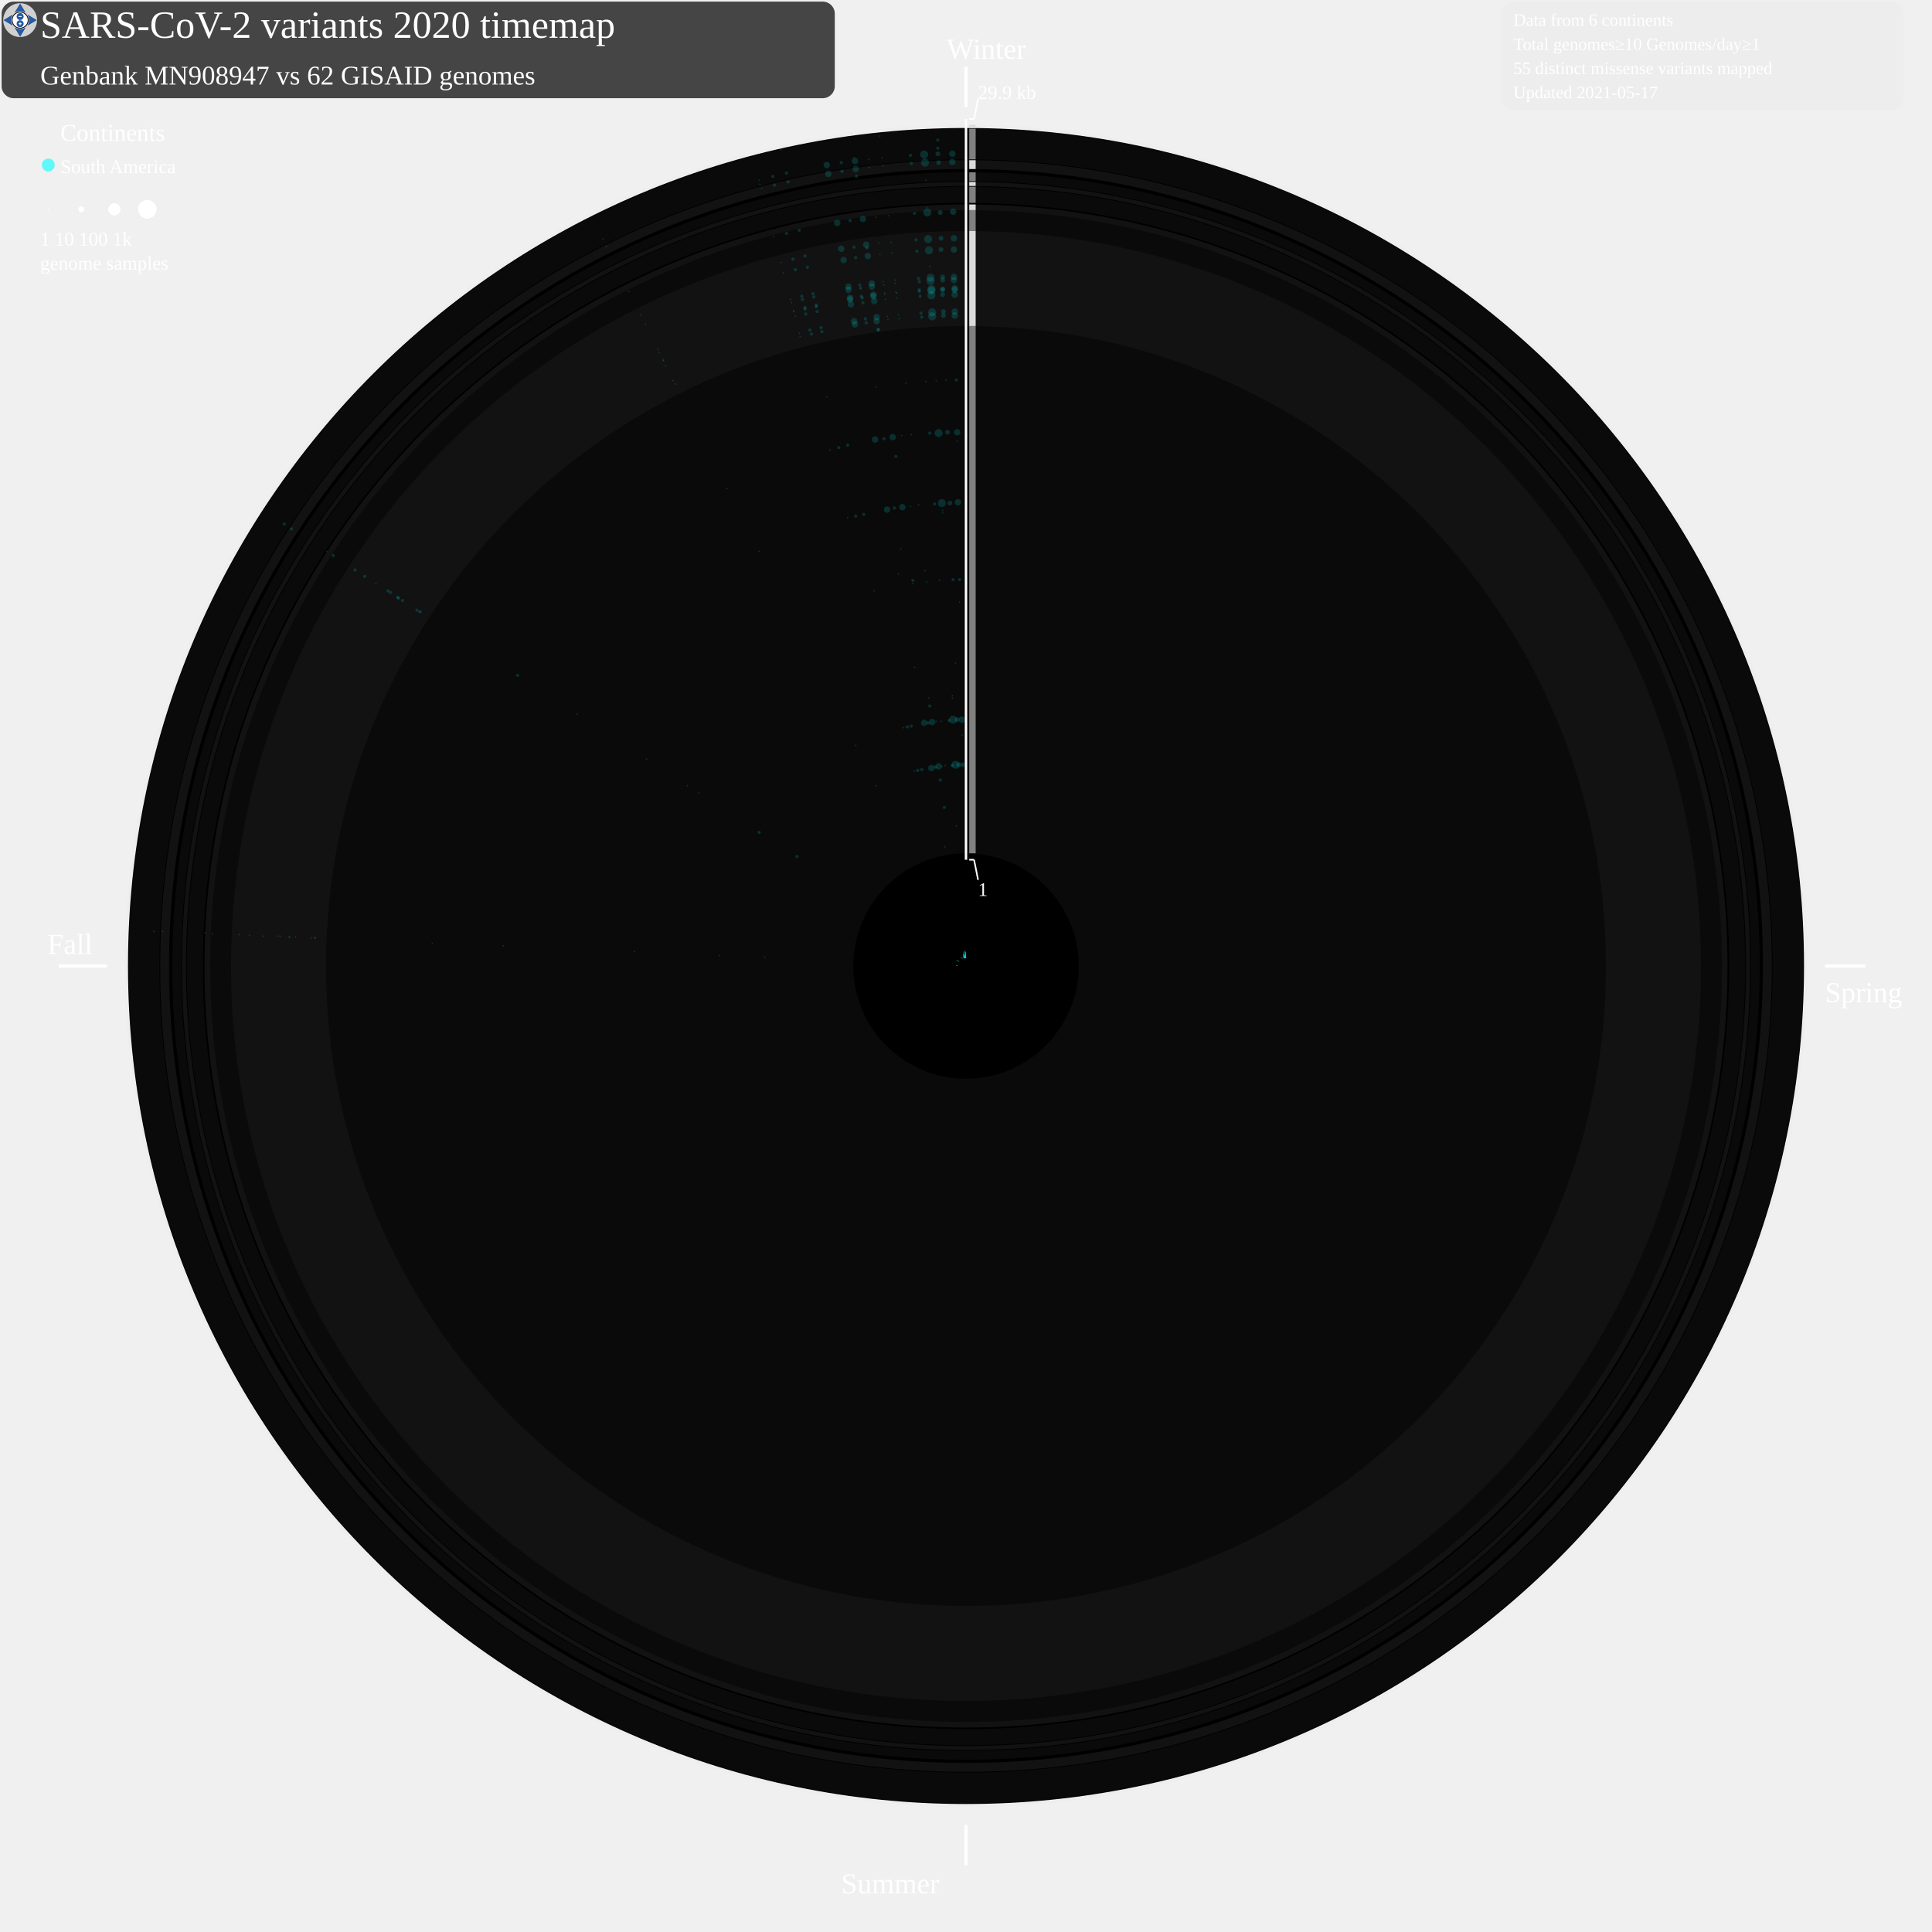
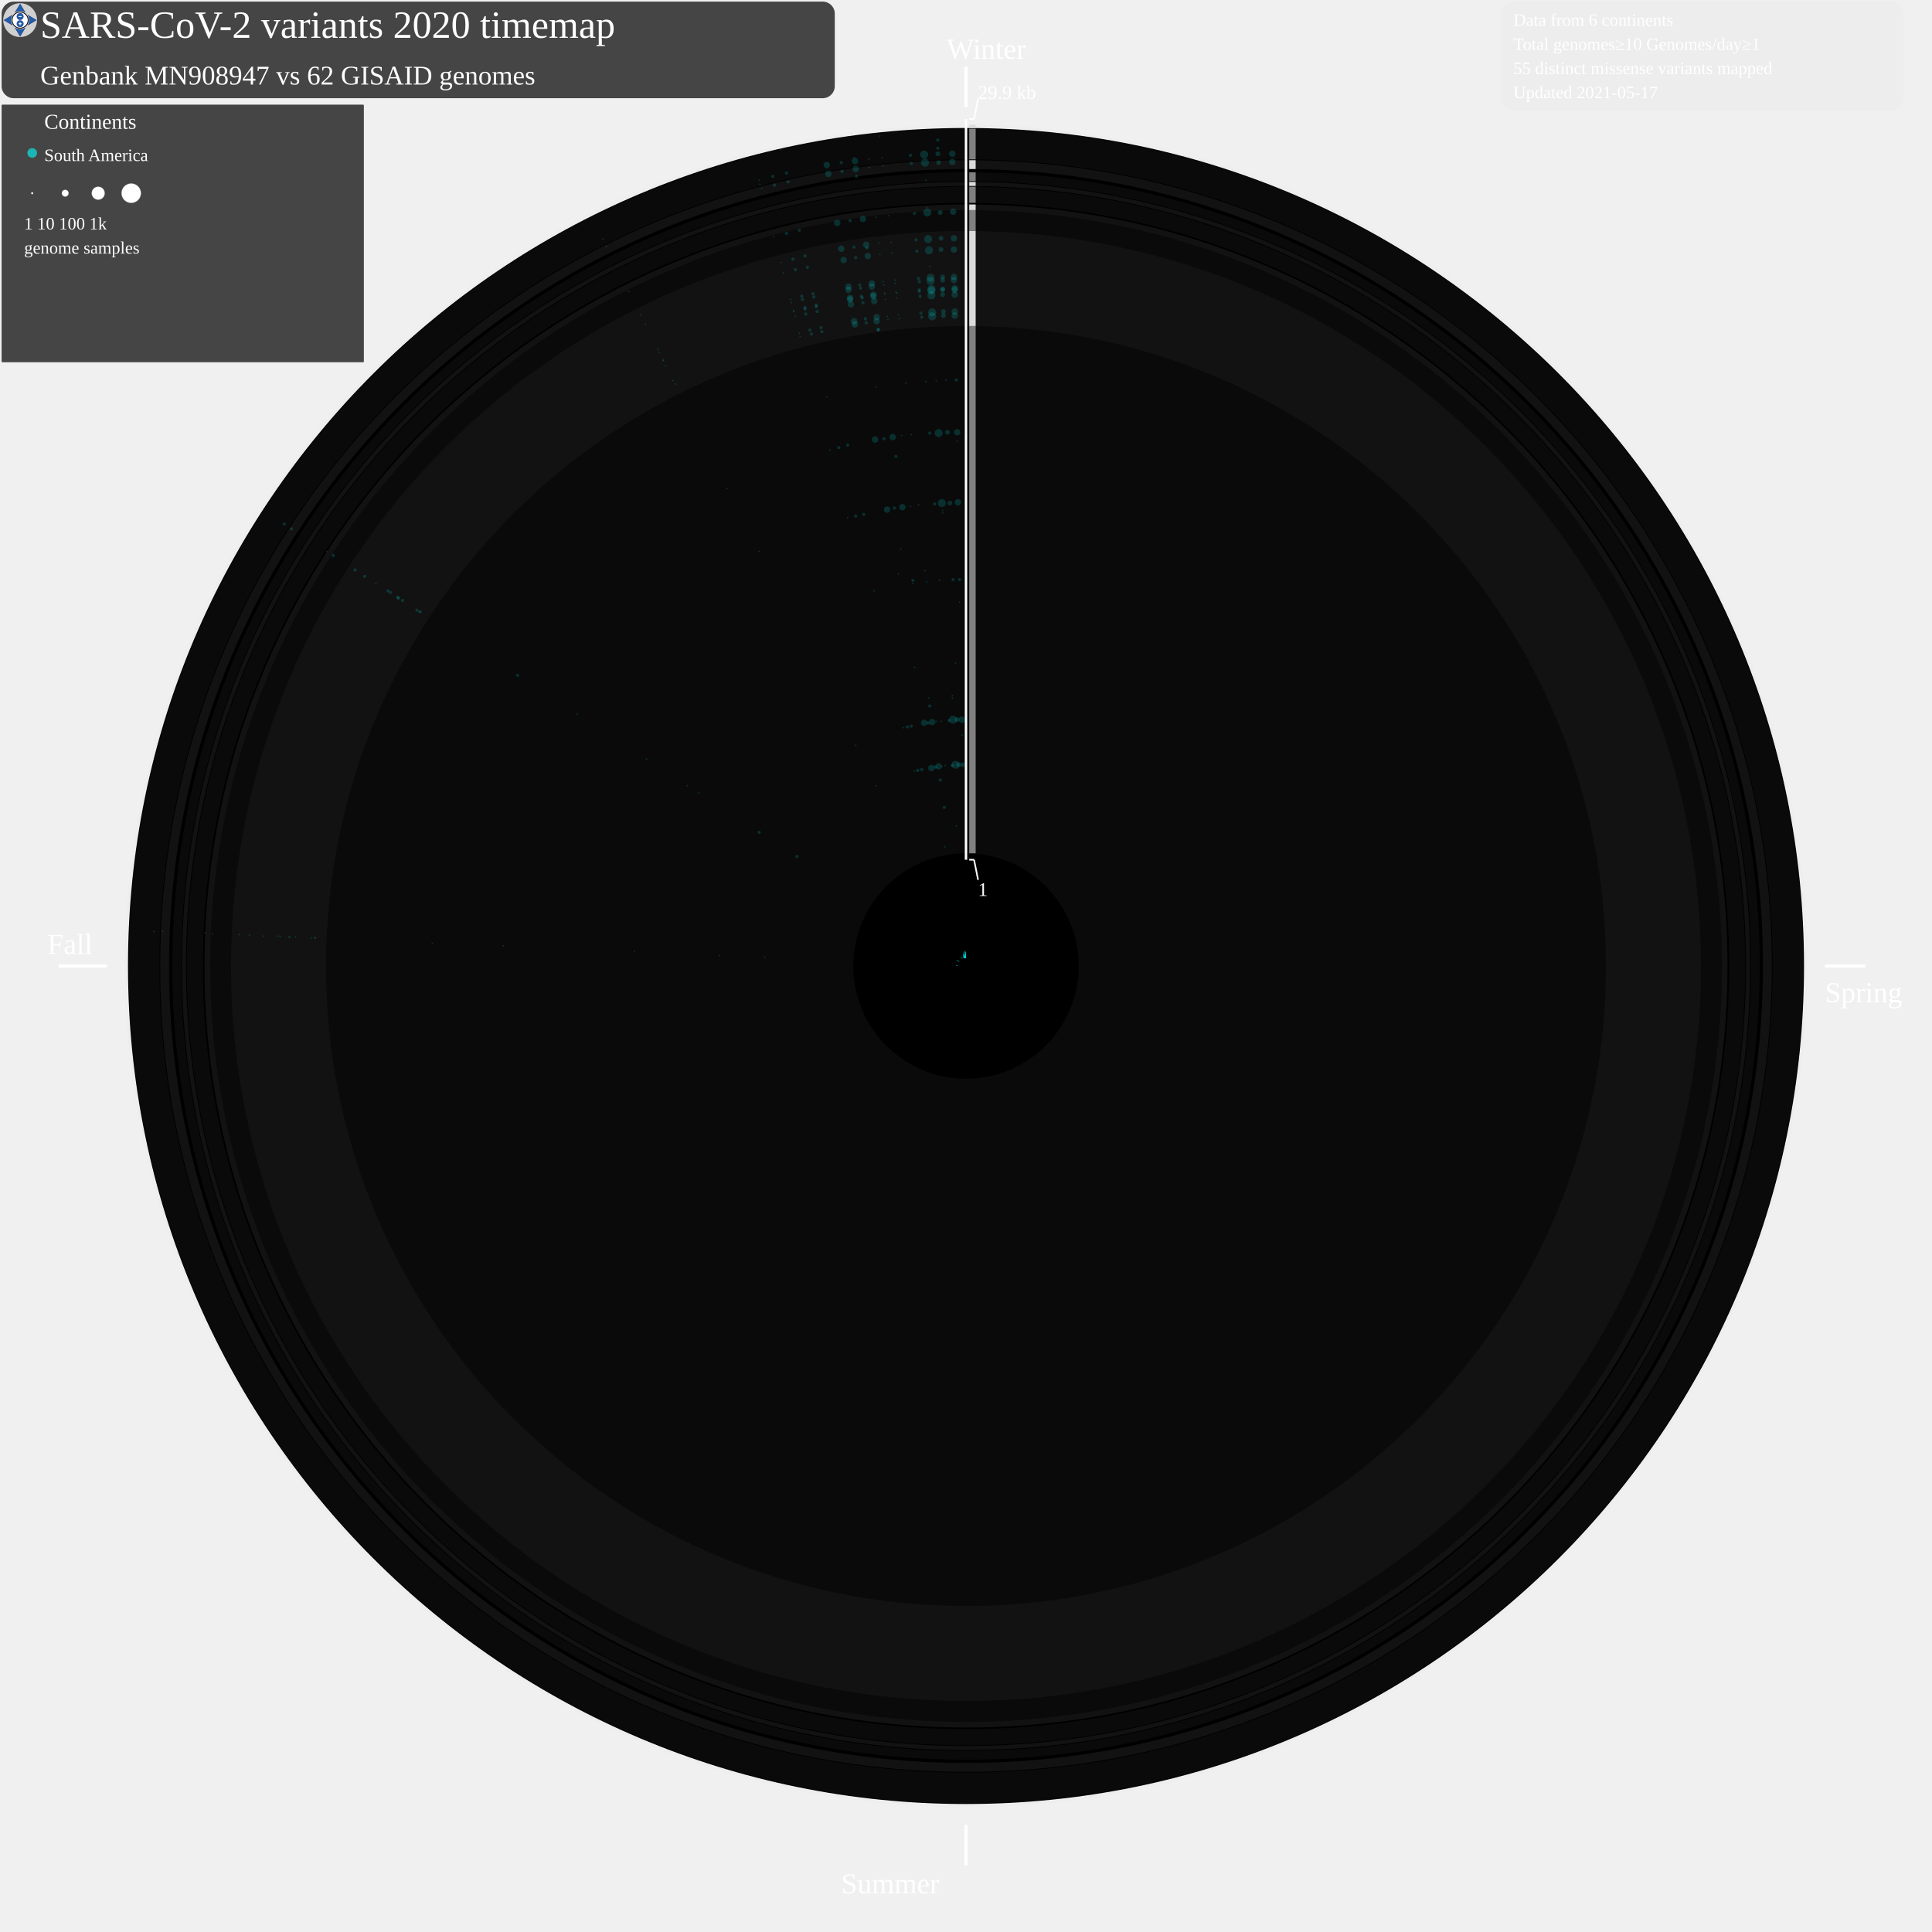
<svg xmlns="http://www.w3.org/2000/svg" width="2400" height="2400" style="background-color:black" viewBox="0 0 2400 2400" id="map-svg">
  <defs>
    <style type="text/css">
	.sb {
	stroke-width:0.8;
	stroke-opacity:50%;
	}
	.compass {
	fill: #fff;
	stroke: #000;
	stroke-width: 1;
	}
	.button {
	fill: #225EA8;
	stroke: #0C2C84;
	stroke-width: 0.5;
	stroke-miterlimit:6;
	stroke-linecap: round;
	}
	.button:hover {
	stroke-width: 1;
	}
	.plus-minus {
	fill: #fff;
	pointer-events: none;
	}
	.cv {
	stroke: none;
	fill-opacity:0.15;
	}
	a:link, a:visited {
	cursor: pointer;
	}
	a:hover, a:active {
	outline: dotted 2px yellow;
	}
	g:hover, g:active {
	outline: dotted 2px yellow;
	}
	</style>
  </defs>
  <text font-size="4.0em" x="50" y="47" fill="white">SARS-CoV-2 variants 2020 timemap</text>
  <g id="matrix-group" transform="matrix(1 0 0 1 0 0)">
    <circle cx="1200" cy="1200" r="1045" style="fill:gainsboro;stroke:black;stroke-width:0;fill-opacity:0.085;" />
    <circle cx="1200" cy="1200" r="1041" style="fill:black;stroke:black;stroke-width:0;fill-opacity:1;" />
    <circle cx="1200" cy="1200" r="1040" style="fill:grey;stroke:black;stroke-width:0;fill-opacity:0.085;" />
    <circle cx="1200" cy="1200" r="1002" style="fill:black;stroke:black;stroke-width:0;fill-opacity:1;" />
    <circle cx="1200" cy="1200" r="1001" style="fill:gainsboro;stroke:black;stroke-width:0;fill-opacity:0.085;" />
    <circle cx="1200" cy="1200" r="990" style="fill:black;stroke:black;stroke-width:0;fill-opacity:1;" />
    <circle cx="1200" cy="1200" r="986" style="fill:grey;stroke:black;stroke-width:0;fill-opacity:0.085;" />
    <circle cx="1200" cy="1200" r="975" style="fill:black;stroke:black;stroke-width:0;fill-opacity:1;" />
    <circle cx="1200" cy="1200" r="974" style="fill:gainsboro;stroke:black;stroke-width:0;fill-opacity:0.085;" />
    <circle cx="1200" cy="1200" r="969" style="fill:black;stroke:black;stroke-width:0;fill-opacity:1;" />
    <circle cx="1200" cy="1200" r="968" style="fill:grey;stroke:black;stroke-width:0;fill-opacity:0.085;" />
    <circle cx="1200" cy="1200" r="948" style="fill:black;stroke:black;stroke-width:0;fill-opacity:1;" />
    <circle cx="1200" cy="1200" r="946" style="fill:gainsboro;stroke:black;stroke-width:0;fill-opacity:0.085;" />
    <circle cx="1200" cy="1200" r="939" style="fill:black;stroke:black;stroke-width:0;fill-opacity:1;" />
    <circle cx="1200" cy="1200" r="939" style="fill:grey;stroke:black;stroke-width:0;fill-opacity:0.085;" />
    <circle cx="1200" cy="1200" r="913" style="fill:black;stroke:black;stroke-width:0;fill-opacity:1;" />
    <circle cx="1200" cy="1200" r="913" style="fill:gainsboro;stroke:black;stroke-width:0;fill-opacity:0.085;" />
    <circle cx="1200" cy="1200" r="795" style="fill:black;stroke:black;stroke-width:0;fill-opacity:1;" />
    <circle cx="1200" cy="1200" r="795" style="fill:grey;stroke:black;stroke-width:0;fill-opacity:0.085;" />
    <circle cx="1200" cy="1200" r="140" style="fill:black;stroke:black;stroke-width:0;fill-opacity:1;" />
    <line x1="1200" y1="82.938" x2="1200" y2="132.938" style="stroke:white;stroke-width:4" />
    <text font-size="3.0em" x="1176" y="72.938" fill="white">Winter</text>
    <line x1="2267" y1="1200" x2="2317" y2="1200" style="stroke:white;stroke-width:4" />
    <text font-size="3.0em" x="2267" y="1245" fill="white">Spring</text>
    <line x1="1200" y1="2267" x2="1200" y2="2317" style="stroke:white;stroke-width:4" />
    <text font-size="3.0em" x="1045" y="2352" fill="white">Summer</text>
    <line x1="133" y1="1200" x2="73" y2="1200" style="stroke:white;stroke-width:4" />
    <text font-size="3.0em" x="59" y="1185" fill="white">Fall</text>
    <g>
      <line x1="1208" y1="1060" x2="1208" y2="405" style="stroke:grey;stroke-width:8" />
    </g>
    <g>
      <line x1="1208" y1="405" x2="1208" y2="287" style="stroke:gainsboro;stroke-width:8" />
    </g>
    <g>
      <line x1="1208" y1="287" x2="1208" y2="261" style="stroke:grey;stroke-width:8" />
    </g>
    <g>
      <line x1="1208" y1="261" x2="1208" y2="254" style="stroke:gainsboro;stroke-width:8" />
    </g>
    <g>
      <line x1="1208" y1="252" x2="1208" y2="232" style="stroke:grey;stroke-width:8" />
    </g>
    <g>
      <line x1="1208" y1="231" x2="1208" y2="226" style="stroke:gainsboro;stroke-width:8" />
    </g>
    <g>
      <line x1="1208" y1="225" x2="1208" y2="214" style="stroke:grey;stroke-width:8" />
    </g>
    <g>
      <line x1="1208" y1="210" x2="1208" y2="199" style="stroke:gainsboro;stroke-width:8" />
    </g>
    <g>
      <line x1="1208" y1="198" x2="1208" y2="160" style="stroke:grey;stroke-width:8" />
    </g>
    <g>
      <line x1="1208" y1="159" x2="1208" y2="155" style="stroke:gainsboro;stroke-width:8" />
    </g>
    <line x1="1200" y1="147.938" x2="1200" y2="1068" style="stroke:white;stroke-width:3" />
    <line x1="1204" y1="147.938" x2="1210" y2="147.938" style="stroke:white;stroke-width:2" />
    <line x1="1210" y1="147.938" x2="1215" y2="122.938" style="stroke:white;stroke-width:2" />
    <line x1="1204" y1="1068" x2="1210" y2="1068" style="stroke:white;stroke-width:2" />
    <line x1="1210" y1="1068" x2="1215" y2="1093" style="stroke:white;stroke-width:2" />
    <text font-size="2.0em" x="1215" y="122.938" fill="white">29.9 kb</text>
    <text font-size="2.0em" x="1215" y="1113" fill="white">1</text>
    <g>
      <line x1="1190.0" y1="1199.6" x2="1187.6" y2="1199.5" style="stroke:cyan;" class="sb" />
    </g>
    <g>
      <circle cx="950" cy="1189" r="1" style="fill:cyan;" class="cv" />
    </g>
    <g>
      <circle cx="894" cy="1187" r="1" style="fill:cyan;" class="cv" />
    </g>
    <g>
      <circle cx="788" cy="1182" r="1" style="fill:cyan;" class="cv" />
    </g>
    <g>
      <circle cx="625" cy="1175" r="1" style="fill:cyan;" class="cv" />
    </g>
    <g>
      <circle cx="537" cy="1172" r="1" style="fill:cyan;" class="cv" />
    </g>
    <g>
      <circle cx="392" cy="1165" r="1" style="fill:cyan;" class="cv" />
    </g>
    <g>
      <circle cx="391" cy="1165" r="1" style="fill:cyan;" class="cv" />
    </g>
    <g>
      <circle cx="387" cy="1165" r="1" style="fill:cyan;" class="cv" />
    </g>
    <g>
      <circle cx="367" cy="1164" r="1" style="fill:cyan;" class="cv" />
    </g>
    <g>
      <circle cx="360" cy="1164" r="1" style="fill:cyan;" class="cv" />
    </g>
    <g>
      <circle cx="359" cy="1164" r="1" style="fill:cyan;" class="cv" />
    </g>
    <g>
      <circle cx="348" cy="1163" r="1" style="fill:cyan;" class="cv" />
    </g>
    <g>
      <circle cx="345" cy="1163" r="1" style="fill:cyan;" class="cv" />
    </g>
    <g>
      <circle cx="327" cy="1163" r="1" style="fill:cyan;" class="cv" />
    </g>
    <g>
      <circle cx="310" cy="1162" r="1" style="fill:cyan;" class="cv" />
    </g>
    <g>
      <circle cx="297" cy="1161" r="1" style="fill:cyan;" class="cv" />
    </g>
    <g>
      <circle cx="264" cy="1160" r="1" style="fill:cyan;" class="cv" />
    </g>
    <g>
      <circle cx="255" cy="1159" r="1" style="fill:cyan;" class="cv" />
    </g>
    <g>
      <circle cx="202" cy="1157" r="1" style="fill:cyan;" class="cv" />
    </g>
    <g>
      <circle cx="191" cy="1157" r="1" style="fill:cyan;" class="cv" />
    </g>
    <g>
      <line x1="1191.6" y1="1194.6" x2="1188.4" y2="1192.5" style="stroke:cyan;" class="sb" />
    </g>
    <g>
      <circle cx="990" cy="1064" r="2" style="fill:cyan;" class="cv" />
    </g>
    <g>
      <circle cx="943" cy="1034" r="2" style="fill:cyan;" class="cv" />
    </g>
    <g>
      <circle cx="868" cy="985" r="1" style="fill:cyan;" class="cv" />
    </g>
    <g>
      <circle cx="854" cy="976" r="1" style="fill:cyan;" class="cv" />
    </g>
    <g>
      <circle cx="803" cy="943" r="1" style="fill:cyan;" class="cv" />
    </g>
    <g>
      <circle cx="717" cy="887" r="1" style="fill:cyan;" class="cv" />
    </g>
    <g>
      <circle cx="643" cy="839" r="2" style="fill:cyan;" class="cv" />
    </g>
    <g>
      <circle cx="522" cy="760" r="2" style="fill:cyan;" class="cv" />
    </g>
    <g>
      <circle cx="521" cy="760" r="1" style="fill:cyan;" class="cv" />
    </g>
    <g>
      <circle cx="518" cy="758" r="2" style="fill:cyan;" class="cv" />
    </g>
    <g>
      <circle cx="500" cy="746" r="2" style="fill:cyan;" class="cv" />
    </g>
    <g>
      <circle cx="495" cy="743" r="2" style="fill:cyan;" class="cv" />
    </g>
    <g>
      <circle cx="494" cy="742" r="2" style="fill:cyan;" class="cv" />
    </g>
    <g>
      <circle cx="485" cy="736" r="2" style="fill:cyan;" class="cv" />
    </g>
    <g>
      <circle cx="482" cy="734" r="2" style="fill:cyan;" class="cv" />
    </g>
    <g>
      <circle cx="467" cy="725" r="1" style="fill:cyan;" class="cv" />
    </g>
    <g>
      <circle cx="453" cy="716" r="2" style="fill:cyan;" class="cv" />
    </g>
    <g>
      <circle cx="441" cy="708" r="2" style="fill:cyan;" class="cv" />
    </g>
    <g>
      <circle cx="414" cy="690" r="2" style="fill:cyan;" class="cv" />
    </g>
    <g>
      <circle cx="406" cy="685" r="1" style="fill:cyan;" class="cv" />
    </g>
    <g>
      <circle cx="362" cy="657" r="2" style="fill:cyan;" class="cv" />
    </g>
    <g>
      <circle cx="353" cy="651" r="2" style="fill:cyan;" class="cv" />
    </g>
    <g>
      <line x1="1195.5" y1="1191.1" x2="1194.5" y2="1188.9" style="stroke:cyan;" class="sb" />
    </g>
    <g>
      <circle cx="1088" cy="976" r="1" style="fill:cyan;" class="cv" />
    </g>
    <g>
      <circle cx="1063" cy="926" r="1" style="fill:cyan;" class="cv" />
    </g>
    <g>
      <circle cx="943" cy="685" r="1" style="fill:cyan;" class="cv" />
    </g>
    <g>
      <circle cx="903" cy="607" r="1" style="fill:cyan;" class="cv" />
    </g>
    <g>
      <circle cx="839" cy="477" r="1" style="fill:cyan;" class="cv" />
    </g>
    <g>
      <circle cx="836" cy="473" r="1" style="fill:cyan;" class="cv" />
    </g>
    <g>
      <circle cx="827" cy="454" r="1" style="fill:cyan;" class="cv" />
    </g>
    <g>
      <circle cx="824" cy="448" r="1" style="fill:cyan;" class="cv" />
    </g>
    <g>
      <circle cx="824" cy="447" r="1" style="fill:cyan;" class="cv" />
    </g>
    <g>
      <circle cx="819" cy="438" r="1" style="fill:cyan;" class="cv" />
    </g>
    <g>
      <circle cx="817" cy="434" r="1" style="fill:cyan;" class="cv" />
    </g>
    <g>
      <circle cx="802" cy="403" r="1" style="fill:cyan;" class="cv" />
    </g>
    <g>
      <circle cx="796" cy="391" r="1" style="fill:cyan;" class="cv" />
    </g>
    <g>
      <circle cx="781" cy="362" r="1" style="fill:cyan;" class="cv" />
    </g>
    <g>
      <circle cx="753" cy="306" r="1" style="fill:cyan;" class="cv" />
    </g>
    <g>
      <circle cx="749" cy="297" r="1" style="fill:cyan;" class="cv" />
    </g>
    <g>
      <line x1="1197.5" y1="1190.3" x2="1196.8" y2="1188.0" style="stroke:cyan;" class="sb" />
    </g>
    <g>
      <circle cx="1136" cy="958" r="1" style="fill:cyan;" class="cv" />
    </g>
    <g>
      <circle cx="1122" cy="904" r="1" style="fill:cyan;" class="cv" />
    </g>
    <g>
      <circle cx="1053" cy="643" r="1" style="fill:cyan;" class="cv" />
    </g>
    <g>
      <circle cx="1031" cy="559" r="1" style="fill:cyan;" class="cv" />
    </g>
    <g>
      <circle cx="994" cy="418" r="1" style="fill:cyan;" class="cv" />
    </g>
    <g>
      <circle cx="993" cy="414" r="1" style="fill:cyan;" class="cv" />
    </g>
    <g>
      <circle cx="988" cy="393" r="1" style="fill:cyan;" class="cv" />
    </g>
    <g>
      <circle cx="986" cy="387" r="1" style="fill:cyan;" class="cv" />
    </g>
    <g>
      <circle cx="986" cy="386" r="1" style="fill:cyan;" class="cv" />
    </g>
    <g>
      <circle cx="983" cy="376" r="1" style="fill:cyan;" class="cv" />
    </g>
    <g>
      <circle cx="982" cy="372" r="1" style="fill:cyan;" class="cv" />
    </g>
    <g>
      <circle cx="973" cy="339" r="1" style="fill:cyan;" class="cv" />
    </g>
    <g>
      <circle cx="970" cy="326" r="1" style="fill:cyan;" class="cv" />
    </g>
    <g>
      <circle cx="961" cy="294" r="1" style="fill:cyan;" class="cv" />
    </g>
    <g>
      <circle cx="946" cy="234" r="1" style="fill:cyan;" class="cv" />
    </g>
    <g>
      <circle cx="944" cy="229" r="1" style="fill:cyan;" class="cv" />
    </g>
    <g>
      <circle cx="943" cy="224" r="1" style="fill:cyan;" class="cv" />
    </g>
    <g>
      <line x1="1197.6" y1="1190.3" x2="1196.5" y2="1185.6" style="stroke:cyan;" class="sb" />
    </g>
    <g>
      <circle cx="1140" cy="957" r="2" style="fill:cyan;" class="cv" />
    </g>
    <g>
      <circle cx="1127" cy="903" r="2" style="fill:cyan;" class="cv" />
    </g>
    <g>
      <circle cx="1086" cy="734" r="1" style="fill:cyan;" class="cv" />
    </g>
    <g>
      <circle cx="1063" cy="641" r="2" style="fill:cyan;" class="cv" />
    </g>
    <g>
      <circle cx="1042" cy="556" r="2" style="fill:cyan;" class="cv" />
    </g>
    <g>
      <circle cx="1027" cy="493" r="1" style="fill:cyan;" class="cv" />
    </g>
    <g>
      <circle cx="1008" cy="415" r="2" style="fill:cyan;" class="cv" />
    </g>
    <g>
      <circle cx="1006" cy="410" r="2" style="fill:cyan;" class="cv" />
    </g>
    <g>
      <circle cx="1001" cy="390" r="2" style="fill:cyan;" class="cv" />
    </g>
    <g>
      <circle cx="1000" cy="384" r="2" style="fill:cyan;" class="cv" />
    </g>
    <g>
      <circle cx="1000" cy="382" r="2" style="fill:cyan;" class="cv" />
    </g>
    <g>
      <circle cx="997" cy="372" r="2" style="fill:cyan;" class="cv" />
    </g>
    <g>
      <circle cx="996" cy="368" r="2" style="fill:cyan;" class="cv" />
    </g>
    <g>
      <circle cx="988" cy="335" r="2" style="fill:cyan;" class="cv" />
    </g>
    <g>
      <circle cx="985" cy="322" r="2" style="fill:cyan;" class="cv" />
    </g>
    <g>
      <circle cx="977" cy="290" r="2" style="fill:cyan;" class="cv" />
    </g>
    <g>
      <circle cx="962" cy="230" r="2" style="fill:cyan;" class="cv" />
    </g>
    <g>
      <circle cx="960" cy="219" r="2" style="fill:cyan;" class="cv" />
    </g>
    <g>
      <line x1="1197.8" y1="1190.2" x2="1196.7" y2="1185.6" style="stroke:cyan;" class="sb" />
    </g>
    <g>
      <circle cx="1145" cy="956" r="2" style="fill:cyan;" class="cv" />
    </g>
    <g>
      <circle cx="1132" cy="902" r="2" style="fill:cyan;" class="cv" />
    </g>
    <g>
      <circle cx="1073" cy="639" r="2" style="fill:cyan;" class="cv" />
    </g>
    <g>
      <circle cx="1053" cy="553" r="2" style="fill:cyan;" class="cv" />
    </g>
    <g>
      <circle cx="1021" cy="412" r="2" style="fill:cyan;" class="cv" />
    </g>
    <g>
      <circle cx="1020" cy="407" r="2" style="fill:cyan;" class="cv" />
    </g>
    <g>
      <circle cx="1015" cy="387" r="2" style="fill:cyan;" class="cv" />
    </g>
    <g>
      <circle cx="1014" cy="381" r="2" style="fill:cyan;" class="cv" />
    </g>
    <g>
      <circle cx="1014" cy="379" r="2" style="fill:cyan;" class="cv" />
    </g>
    <g>
      <circle cx="1011" cy="369" r="2" style="fill:cyan;" class="cv" />
    </g>
    <g>
      <circle cx="1010" cy="365" r="2" style="fill:cyan;" class="cv" />
    </g>
    <g>
      <circle cx="1003" cy="332" r="2" style="fill:cyan;" class="cv" />
    </g>
    <g>
      <circle cx="1000" cy="318" r="2" style="fill:cyan;" class="cv" />
    </g>
    <g>
      <circle cx="993" cy="286" r="2" style="fill:cyan;" class="cv" />
    </g>
    <g>
      <circle cx="979" cy="226" r="2" style="fill:cyan;" class="cv" />
    </g>
    <g>
      <circle cx="977" cy="215" r="2" style="fill:cyan;" class="cv" />
    </g>
    <g>
      <circle cx="970" cy="186" r="1" style="fill:cyan;" class="cv" />
    </g>
    <g>
      <line x1="1198.3" y1="1190.1" x2="1197.1" y2="1183.0" style="stroke:cyan;" class="sb" />
    </g>
    <g>
      <circle cx="1174" cy="1052" r="1" style="fill:cyan;" class="cv" />
    </g>
    <g>
      <circle cx="1157" cy="954" r="4" style="fill:cyan;" class="cv" />
    </g>
    <g>
      <circle cx="1148" cy="898" r="4" style="fill:cyan;" class="cv" />
    </g>
    <g>
      <circle cx="1136" cy="829" r="1" style="fill:cyan;" class="cv" />
    </g>
    <g>
      <circle cx="1116" cy="713" r="1" style="fill:cyan;" class="cv" />
    </g>
    <g>
      <circle cx="1102" cy="633" r="4" style="fill:cyan;" class="cv" />
    </g>
    <g>
      <circle cx="1087" cy="546" r="4" style="fill:cyan;" class="cv" />
    </g>
    <g>
      <circle cx="1062" cy="403" r="4" style="fill:cyan;" class="cv" />
    </g>
    <g>
      <circle cx="1061" cy="399" r="4" style="fill:cyan;" class="cv" />
    </g>
    <g>
      <circle cx="1057" cy="378" r="4" style="fill:cyan;" class="cv" />
    </g>
    <g>
      <circle cx="1056" cy="372" r="4" style="fill:cyan;" class="cv" />
    </g>
    <g>
      <circle cx="1056" cy="370" r="4" style="fill:cyan;" class="cv" />
    </g>
    <g>
      <circle cx="1054" cy="360" r="4" style="fill:cyan;" class="cv" />
    </g>
    <g>
      <circle cx="1054" cy="356" r="4" style="fill:cyan;" class="cv" />
    </g>
    <g>
      <circle cx="1048" cy="323" r="4" style="fill:cyan;" class="cv" />
    </g>
    <g>
      <circle cx="1045" cy="309" r="4" style="fill:cyan;" class="cv" />
    </g>
    <g>
      <circle cx="1040" cy="277" r="4" style="fill:cyan;" class="cv" />
    </g>
    <g>
      <circle cx="1029" cy="216" r="4" style="fill:cyan;" class="cv" />
    </g>
    <g>
      <circle cx="1027" cy="205" r="4" style="fill:cyan;" class="cv" />
    </g>
    <g>
      <line x1="1198.5" y1="1190.1" x2="1197.7" y2="1185.4" style="stroke:cyan;" class="sb" />
    </g>
    <g>
      <circle cx="1162" cy="953" r="2" style="fill:cyan;" class="cv" />
    </g>
    <g>
      <circle cx="1153" cy="898" r="2" style="fill:cyan;" class="cv" />
    </g>
    <g>
      <circle cx="1119" cy="682" r="1" style="fill:cyan;" class="cv" />
    </g>
    <g>
      <circle cx="1111" cy="631" r="2" style="fill:cyan;" class="cv" />
    </g>
    <g>
      <circle cx="1098" cy="545" r="2" style="fill:cyan;" class="cv" />
    </g>
    <g>
      <circle cx="1088" cy="481" r="1" style="fill:cyan;" class="cv" />
    </g>
    <g>
      <circle cx="1076" cy="401" r="2" style="fill:cyan;" class="cv" />
    </g>
    <g>
      <circle cx="1075" cy="396" r="2" style="fill:cyan;" class="cv" />
    </g>
    <g>
      <circle cx="1072" cy="376" r="2" style="fill:cyan;" class="cv" />
    </g>
    <g>
      <circle cx="1071" cy="370" r="2" style="fill:cyan;" class="cv" />
    </g>
    <g>
      <circle cx="1070" cy="368" r="2" style="fill:cyan;" class="cv" />
    </g>
    <g>
      <circle cx="1069" cy="358" r="2" style="fill:cyan;" class="cv" />
    </g>
    <g>
      <circle cx="1068" cy="354" r="2" style="fill:cyan;" class="cv" />
    </g>
    <g>
      <circle cx="1063" cy="320" r="2" style="fill:cyan;" class="cv" />
    </g>
    <g>
      <circle cx="1061" cy="307" r="2" style="fill:cyan;" class="cv" />
    </g>
    <g>
      <circle cx="1056" cy="274" r="2" style="fill:cyan;" class="cv" />
    </g>
    <g>
      <circle cx="1046" cy="213" r="2" style="fill:cyan;" class="cv" />
    </g>
    <g>
      <circle cx="1045" cy="202" r="2" style="fill:cyan;" class="cv" />
    </g>
    <g>
      <line x1="1198.6" y1="1190.1" x2="1197.4" y2="1181.5" style="stroke:cyan;" class="sb" />
    </g>
    <g>
      <circle cx="1173" cy="1003" r="2" style="fill:cyan;" class="cv" />
    </g>
    <g>
      <circle cx="1168" cy="969" r="2" style="fill:cyan;" class="cv" />
    </g>
    <g>
      <circle cx="1166" cy="952" r="4" style="fill:cyan;" class="cv" />
    </g>
    <g>
      <circle cx="1158" cy="897" r="4" style="fill:cyan;" class="cv" />
    </g>
    <g>
      <circle cx="1155" cy="877" r="2" style="fill:cyan;" class="cv" />
    </g>
    <g>
      <circle cx="1154" cy="867" r="1" style="fill:cyan;" class="cv" />
    </g>
    <g>
      <circle cx="1134" cy="725" r="1" style="fill:cyan;" class="cv" />
    </g>
    <g>
      <circle cx="1134" cy="721" r="2" style="fill:cyan;" class="cv" />
    </g>
    <g>
      <circle cx="1121" cy="630" r="4" style="fill:cyan;" class="cv" />
    </g>
    <g>
      <circle cx="1113" cy="567" r="2" style="fill:cyan;" class="cv" />
    </g>
    <g>
      <circle cx="1109" cy="543" r="4" style="fill:cyan;" class="cv" />
    </g>
    <g>
      <circle cx="1091" cy="410" r="2" style="fill:cyan;" class="cv" />
    </g>
    <g>
      <circle cx="1091" cy="409" r="2" style="fill:cyan;" class="cv" />
    </g>
    <g>
      <circle cx="1089" cy="399" r="4" style="fill:cyan;" class="cv" />
    </g>
    <g>
      <circle cx="1089" cy="394" r="4" style="fill:cyan;" class="cv" />
    </g>
    <g>
      <circle cx="1086" cy="374" r="4" style="fill:cyan;" class="cv" />
    </g>
    <g>
      <circle cx="1085" cy="368" r="4" style="fill:cyan;" class="cv" />
    </g>
    <g>
      <circle cx="1085" cy="366" r="4" style="fill:cyan;" class="cv" />
    </g>
    <g>
      <circle cx="1083" cy="356" r="4" style="fill:cyan;" class="cv" />
    </g>
    <g>
      <circle cx="1083" cy="352" r="4" style="fill:cyan;" class="cv" />
    </g>
    <g>
      <circle cx="1078" cy="318" r="4" style="fill:cyan;" class="cv" />
    </g>
    <g>
      <circle cx="1077" cy="308" r="2" style="fill:cyan;" class="cv" />
    </g>
    <g>
      <circle cx="1076" cy="304" r="4" style="fill:cyan;" class="cv" />
    </g>
    <g>
      <circle cx="1072" cy="272" r="4" style="fill:cyan;" class="cv" />
    </g>
    <g>
      <circle cx="1064" cy="219" r="2" style="fill:cyan;" class="cv" />
    </g>
    <g>
      <circle cx="1063" cy="210" r="4" style="fill:cyan;" class="cv" />
    </g>
    <g>
      <circle cx="1062" cy="200" r="4" style="fill:cyan;" class="cv" />
    </g>
    <g>
      <circle cx="1061" cy="196" r="1" style="fill:cyan;" class="cv" />
    </g>
    <g>
      <circle cx="1057" cy="165" r="1" style="fill:cyan;" class="cv" />
    </g>
    <g>
      <line x1="1198.8" y1="1190.1" x2="1198.5" y2="1187.7" style="stroke:cyan;" class="sb" />
    </g>
    <g>
      <circle cx="1170" cy="952" r="1" style="fill:cyan;" class="cv" />
    </g>
    <g>
      <circle cx="1163" cy="896" r="1" style="fill:cyan;" class="cv" />
    </g>
    <g>
      <circle cx="1131" cy="629" r="1" style="fill:cyan;" class="cv" />
    </g>
    <g>
      <circle cx="1120" cy="541" r="1" style="fill:cyan;" class="cv" />
    </g>
    <g>
      <circle cx="1103" cy="397" r="1" style="fill:cyan;" class="cv" />
    </g>
    <g>
      <circle cx="1102" cy="393" r="1" style="fill:cyan;" class="cv" />
    </g>
    <g>
      <circle cx="1100" cy="372" r="1" style="fill:cyan;" class="cv" />
    </g>
    <g>
      <circle cx="1099" cy="366" r="1" style="fill:cyan;" class="cv" />
    </g>
    <g>
      <circle cx="1099" cy="364" r="1" style="fill:cyan;" class="cv" />
    </g>
    <g>
      <circle cx="1098" cy="354" r="1" style="fill:cyan;" class="cv" />
    </g>
    <g>
      <circle cx="1097" cy="350" r="1" style="fill:cyan;" class="cv" />
    </g>
    <g>
      <circle cx="1093" cy="316" r="1" style="fill:cyan;" class="cv" />
    </g>
    <g>
      <circle cx="1092" cy="302" r="1" style="fill:cyan;" class="cv" />
    </g>
    <g>
      <circle cx="1088" cy="270" r="1" style="fill:cyan;" class="cv" />
    </g>
    <g>
      <circle cx="1080" cy="208" r="1" style="fill:cyan;" class="cv" />
    </g>
    <g>
      <circle cx="1079" cy="198" r="1" style="fill:cyan;" class="cv" />
    </g>
    <g>
      <line x1="1199.0" y1="1190.1" x2="1198.7" y2="1187.7" style="stroke:cyan;" class="sb" />
    </g>
    <g>
      <circle cx="1174" cy="951" r="1" style="fill:cyan;" class="cv" />
    </g>
    <g>
      <circle cx="1169" cy="896" r="1" style="fill:cyan;" class="cv" />
    </g>
    <g>
      <circle cx="1151" cy="723" r="1" style="fill:cyan;" class="cv" />
    </g>
    <g>
      <circle cx="1149" cy="709" r="1" style="fill:cyan;" class="cv" />
    </g>
    <g>
      <circle cx="1141" cy="627" r="1" style="fill:cyan;" class="cv" />
    </g>
    <g>
      <circle cx="1132" cy="540" r="1" style="fill:cyan;" class="cv" />
    </g>
    <g>
      <circle cx="1125" cy="476" r="1" style="fill:cyan;" class="cv" />
    </g>
    <g>
      <circle cx="1117" cy="396" r="1" style="fill:cyan;" class="cv" />
    </g>
    <g>
      <circle cx="1116" cy="391" r="1" style="fill:cyan;" class="cv" />
    </g>
    <g>
      <circle cx="1114" cy="370" r="1" style="fill:cyan;" class="cv" />
    </g>
    <g>
      <circle cx="1114" cy="364" r="1" style="fill:cyan;" class="cv" />
    </g>
    <g>
      <circle cx="1113" cy="363" r="1" style="fill:cyan;" class="cv" />
    </g>
    <g>
      <circle cx="1112" cy="352" r="1" style="fill:cyan;" class="cv" />
    </g>
    <g>
      <circle cx="1112" cy="348" r="1" style="fill:cyan;" class="cv" />
    </g>
    <g>
      <circle cx="1108" cy="314" r="1" style="fill:cyan;" class="cv" />
    </g>
    <g>
      <circle cx="1107" cy="301" r="1" style="fill:cyan;" class="cv" />
    </g>
    <g>
      <circle cx="1104" cy="268" r="1" style="fill:cyan;" class="cv" />
    </g>
    <g>
      <circle cx="1097" cy="206" r="1" style="fill:cyan;" class="cv" />
    </g>
    <g>
      <circle cx="1096" cy="196" r="1" style="fill:cyan;" class="cv" />
    </g>
    <g>
      <circle cx="1093" cy="169" r="1" style="fill:cyan;" class="cv" />
    </g>
    <g>
      <line x1="1199.3" y1="1190.0" x2="1199.1" y2="1186.2" style="stroke:cyan;" class="sb" />
    </g>
    <g>
      <circle cx="1188" cy="1026" r="1" style="fill:cyan;" class="cv" />
    </g>
    <g>
      <circle cx="1183" cy="951" r="2" style="fill:cyan;" class="cv" />
    </g>
    <g>
      <circle cx="1179" cy="895" r="2" style="fill:cyan;" class="cv" />
    </g>
    <g>
      <circle cx="1167" cy="721" r="1" style="fill:cyan;" class="cv" />
    </g>
    <g>
      <circle cx="1161" cy="626" r="2" style="fill:cyan;" class="cv" />
    </g>
    <g>
      <circle cx="1155" cy="538" r="2" style="fill:cyan;" class="cv" />
    </g>
    <g>
      <circle cx="1150" cy="474" r="1" style="fill:cyan;" class="cv" />
    </g>
    <g>
      <circle cx="1145" cy="394" r="2" style="fill:cyan;" class="cv" />
    </g>
    <g>
      <circle cx="1144" cy="389" r="2" style="fill:cyan;" class="cv" />
    </g>
    <g>
      <circle cx="1143" cy="368" r="2" style="fill:cyan;" class="cv" />
    </g>
    <g>
      <circle cx="1142" cy="362" r="2" style="fill:cyan;" class="cv" />
    </g>
    <g>
      <circle cx="1142" cy="360" r="2" style="fill:cyan;" class="cv" />
    </g>
    <g>
      <circle cx="1142" cy="350" r="2" style="fill:cyan;" class="cv" />
    </g>
    <g>
      <circle cx="1141" cy="346" r="2" style="fill:cyan;" class="cv" />
    </g>
    <g>
      <circle cx="1139" cy="312" r="2" style="fill:cyan;" class="cv" />
    </g>
    <g>
      <circle cx="1138" cy="298" r="2" style="fill:cyan;" class="cv" />
    </g>
    <g>
      <circle cx="1136" cy="265" r="2" style="fill:cyan;" class="cv" />
    </g>
    <g>
      <circle cx="1132" cy="203" r="2" style="fill:cyan;" class="cv" />
    </g>
    <g>
      <circle cx="1131" cy="193" r="2" style="fill:cyan;" class="cv" />
    </g>
    <g>
      <line x1="1199.5" y1="1190.0" x2="1199.0" y2="1180.9" style="stroke:cyan;" class="sb" />
    </g>
    <g>
      <circle cx="1187" cy="950" r="5" style="fill:cyan;" class="cv" />
    </g>
    <g>
      <circle cx="1184" cy="894" r="5" style="fill:cyan;" class="cv" />
    </g>
    <g>
      <circle cx="1183" cy="867" r="1" style="fill:cyan;" class="cv" />
    </g>
    <g>
      <circle cx="1183" cy="864" r="1" style="fill:cyan;" class="cv" />
    </g>
    <g>
      <circle cx="1171" cy="637" r="1" style="fill:cyan;" class="cv" />
    </g>
    <g>
      <circle cx="1171" cy="634" r="1" style="fill:cyan;" class="cv" />
    </g>
    <g>
      <circle cx="1170" cy="625" r="5" style="fill:cyan;" class="cv" />
    </g>
    <g>
      <circle cx="1166" cy="538" r="5" style="fill:cyan;" class="cv" />
    </g>
    <g>
      <circle cx="1163" cy="473" r="1" style="fill:cyan;" class="cv" />
    </g>
    <g>
      <circle cx="1158" cy="393" r="5" style="fill:cyan;" class="cv" />
    </g>
    <g>
      <circle cx="1158" cy="388" r="5" style="fill:cyan;" class="cv" />
    </g>
    <g>
      <circle cx="1157" cy="367" r="5" style="fill:cyan;" class="cv" />
    </g>
    <g>
      <circle cx="1157" cy="361" r="5" style="fill:cyan;" class="cv" />
    </g>
    <g>
      <circle cx="1157" cy="359" r="5" style="fill:cyan;" class="cv" />
    </g>
    <g>
      <circle cx="1156" cy="349" r="5" style="fill:cyan;" class="cv" />
    </g>
    <g>
      <circle cx="1156" cy="345" r="5" style="fill:cyan;" class="cv" />
    </g>
    <g>
      <circle cx="1155" cy="331" r="1" style="fill:cyan;" class="cv" />
    </g>
    <g>
      <circle cx="1154" cy="311" r="5" style="fill:cyan;" class="cv" />
    </g>
    <g>
      <circle cx="1153" cy="297" r="5" style="fill:cyan;" class="cv" />
    </g>
    <g>
      <circle cx="1152" cy="264" r="5" style="fill:cyan;" class="cv" />
    </g>
    <g>
      <circle cx="1151" cy="258" r="1" style="fill:cyan;" class="cv" />
    </g>
    <g>
      <circle cx="1150" cy="224" r="1" style="fill:cyan;" class="cv" />
    </g>
    <g>
      <circle cx="1149" cy="202" r="5" style="fill:cyan;" class="cv" />
    </g>
    <g>
      <circle cx="1148" cy="192" r="5" style="fill:cyan;" class="cv" />
    </g>
    <g>
      <line x1="1199.7" y1="1190.0" x2="1199.4" y2="1183.2" style="stroke:cyan;" class="sb" />
    </g>
    <g>
      <circle cx="1191" cy="950" r="3" style="fill:cyan;" class="cv" />
    </g>
    <g>
      <circle cx="1189" cy="894" r="3" style="fill:cyan;" class="cv" />
    </g>
    <g>
      <circle cx="1187" cy="824" r="1" style="fill:cyan;" class="cv" />
    </g>
    <g>
      <circle cx="1184" cy="720" r="2" style="fill:cyan;" class="cv" />
    </g>
    <g>
      <circle cx="1180" cy="625" r="3" style="fill:cyan;" class="cv" />
    </g>
    <g>
      <circle cx="1177" cy="537" r="3" style="fill:cyan;" class="cv" />
    </g>
    <g>
      <circle cx="1175" cy="472" r="1" style="fill:cyan;" class="cv" />
    </g>
    <g>
      <circle cx="1172" cy="392" r="3" style="fill:cyan;" class="cv" />
    </g>
    <g>
      <circle cx="1172" cy="387" r="3" style="fill:cyan;" class="cv" />
    </g>
    <g>
      <circle cx="1171" cy="366" r="3" style="fill:cyan;" class="cv" />
    </g>
    <g>
      <circle cx="1171" cy="360" r="3" style="fill:cyan;" class="cv" />
    </g>
    <g>
      <circle cx="1171" cy="359" r="3" style="fill:cyan;" class="cv" />
    </g>
    <g>
      <circle cx="1171" cy="348" r="3" style="fill:cyan;" class="cv" />
    </g>
    <g>
      <circle cx="1171" cy="344" r="3" style="fill:cyan;" class="cv" />
    </g>
    <g>
      <circle cx="1169" cy="310" r="3" style="fill:cyan;" class="cv" />
    </g>
    <g>
      <circle cx="1169" cy="296" r="3" style="fill:cyan;" class="cv" />
    </g>
    <g>
      <circle cx="1168" cy="264" r="3" style="fill:cyan;" class="cv" />
    </g>
    <g>
      <circle cx="1166" cy="202" r="3" style="fill:cyan;" class="cv" />
    </g>
    <g>
      <circle cx="1165" cy="191" r="3" style="fill:cyan;" class="cv" />
    </g>
    <g>
      <circle cx="1165" cy="184" r="2" style="fill:cyan;" class="cv" />
    </g>
    <g>
      <circle cx="1165" cy="174" r="2" style="fill:cyan;" class="cv" />
    </g>
    <g>
      <line x1="1199.8" y1="1190.0" x2="1199.7" y2="1182.8" style="stroke:cyan;" class="sb" />
    </g>
    <g>
      <circle cx="1196" cy="950" r="3" style="fill:cyan;" class="cv" />
    </g>
    <g>
      <circle cx="1195" cy="913" r="1" style="fill:cyan;" class="cv" />
    </g>
    <g>
      <circle cx="1195" cy="894" r="4" style="fill:cyan;" class="cv" />
    </g>
    <g>
      <circle cx="1192" cy="748" r="1" style="fill:cyan;" class="cv" />
    </g>
    <g>
      <circle cx="1192" cy="720" r="2" style="fill:cyan;" class="cv" />
    </g>
    <g>
      <circle cx="1190" cy="624" r="4" style="fill:cyan;" class="cv" />
    </g>
    <g>
      <circle cx="1189" cy="548" r="1" style="fill:cyan;" class="cv" />
    </g>
    <g>
      <circle cx="1189" cy="537" r="4" style="fill:cyan;" class="cv" />
    </g>
    <g>
      <circle cx="1188" cy="472" r="2" style="fill:cyan;" class="cv" />
    </g>
    <g>
      <circle cx="1186" cy="392" r="4" style="fill:cyan;" class="cv" />
    </g>
    <g>
      <circle cx="1186" cy="387" r="4" style="fill:cyan;" class="cv" />
    </g>
    <g>
      <circle cx="1186" cy="366" r="4" style="fill:cyan;" class="cv" />
    </g>
    <g>
      <circle cx="1186" cy="360" r="4" style="fill:cyan;" class="cv" />
    </g>
    <g>
      <circle cx="1186" cy="358" r="4" style="fill:cyan;" class="cv" />
    </g>
    <g>
      <circle cx="1185" cy="348" r="4" style="fill:cyan;" class="cv" />
    </g>
    <g>
      <circle cx="1185" cy="344" r="4" style="fill:cyan;" class="cv" />
    </g>
    <g>
      <circle cx="1185" cy="310" r="4" style="fill:cyan;" class="cv" />
    </g>
    <g>
      <circle cx="1185" cy="296" r="4" style="fill:cyan;" class="cv" />
    </g>
    <g>
      <circle cx="1184" cy="263" r="4" style="fill:cyan;" class="cv" />
    </g>
    <g>
      <circle cx="1183" cy="201" r="4" style="fill:cyan;" class="cv" />
    </g>
    <g>
      <circle cx="1183" cy="191" r="4" style="fill:cyan;" class="cv" />
    </g>
  </g>
  <rect x="2" y="2" width="1035" height="120" rx="15" style="fill:#1B1B1B;stroke-width:0;fill-opacity:0.8;" />
  <a href="https://bcgsc.github.io/SARS2/">
    <text font-size="4.0em" x="50" y="47" fill="white">SARS-CoV-2 variants 2020 timemap</text>
  </a>
  <text font-size="2.8em" x="50" y="105" fill="white">Genbank MN908947 vs 62 GISAID genomes</text>
  <circle cx="25" cy="25" r="21" fill="white" opacity="0.75" />
  <path class="button" d="M25 5 l6 10 a20 35 0 0 0 -12 0z" />
  <path class="button" d="M5 25 l10 -6 a35 20 0 0 0 0 12z" />
  <path class="button" d="M25 45 l6 -10 a20, 35 0 0,1 -12,0z" />
  <path class="button" d="M45 25 l-10 -6 a35 20 0 0 1 0 12z" />
  <circle class="compass" cx="25" cy="25" r="10" />
  <circle class="button" cx="25" cy="20.5" r="4" />
  <circle class="button" cx="25" cy="29.5" r="4" />
  <rect class="plus-minus" x="23" y="20" width="4" height="1" />
  <rect class="plus-minus" x="23" y="29" width="4" height="1" />
  <rect class="plus-minus" x="24.5" y="27.5" width="1" height="4" />
-   <text font-size="2.5em" x="75" y="175" fill="white">Continents</text>
-   <circle cx="60" cy="205" r="8" style="fill:cyan;stroke:black;stroke-width:0;fill-opacity:0.6;" />
-   <text font-size="2.0em" x="75" y="215" fill="white">South America</text>
-   <circle cx="60" cy="260" r="1.204" style="fill:white;stroke:lightgrey;stroke-width:0.2;" />
-   <circle cx="101" cy="260" r="4.166" style="fill:white;stroke:lightgrey;stroke-width:0.2;" />
-   <circle cx="142" cy="260" r="8.017" style="fill:white;stroke:lightgrey;stroke-width:0.2;" />
-   <circle cx="183" cy="260" r="12.002" style="fill:white;stroke:lightgrey;stroke-width:0.2;" />
-   <text font-size="2.0em" x="50" y="305" fill="white">1      10        100        1k</text>
-   <text font-size="2.0em" x="50" y="335" fill="white">genome samples</text>
+   <rect x="2" y="130" width="450" height="320" rx="1" style="fill:#1B1B1B;stroke-width:0;fill-opacity:0.8;" />
+   <text font-size="2.2em" x="55" y="160" fill="white">Continents</text>
+   <circle cx="40" cy="190" r="6" style="fill:cyan;stroke:black;stroke-width:0;fill-opacity:0.6;" />
+   <text font-size="1.8em" x="55" y="200" fill="white">South America</text>
+   <circle cx="40" cy="240" r="1.204" style="fill:white;stroke:lightgrey;stroke-width:0.2;" />
+   <circle cx="81" cy="240" r="4.166" style="fill:white;stroke:lightgrey;stroke-width:0.2;" />
+   <circle cx="122" cy="240" r="8.017" style="fill:white;stroke:lightgrey;stroke-width:0.2;" />
+   <circle cx="163" cy="240" r="12.002" style="fill:white;stroke:lightgrey;stroke-width:0.2;" />
+   <text font-size="1.8em" x="30" y="285" fill="white">1      10        100        1k</text>
+   <text font-size="1.8em" x="30" y="315" fill="white">genome samples</text>
  <rect x="1865" y="2" width="500" height="135" rx="15" style="fill:gainsboro;stroke-width:0;fill-opacity:0.15;" />
  <text font-size="1.8em" x="1880" y="32" fill="white">Data from 6 continents</text>
  <text font-size="1.8em" x="1880" y="62" fill="white">Total genomes≥10  Genomes/day≥1</text>
  <text font-size="1.8em" x="1880" y="92" fill="white">55 distinct missense variants mapped</text>
  <text font-size="1.8em" x="1880" y="122" fill="white">Updated 2021-05-17</text>
</svg>
